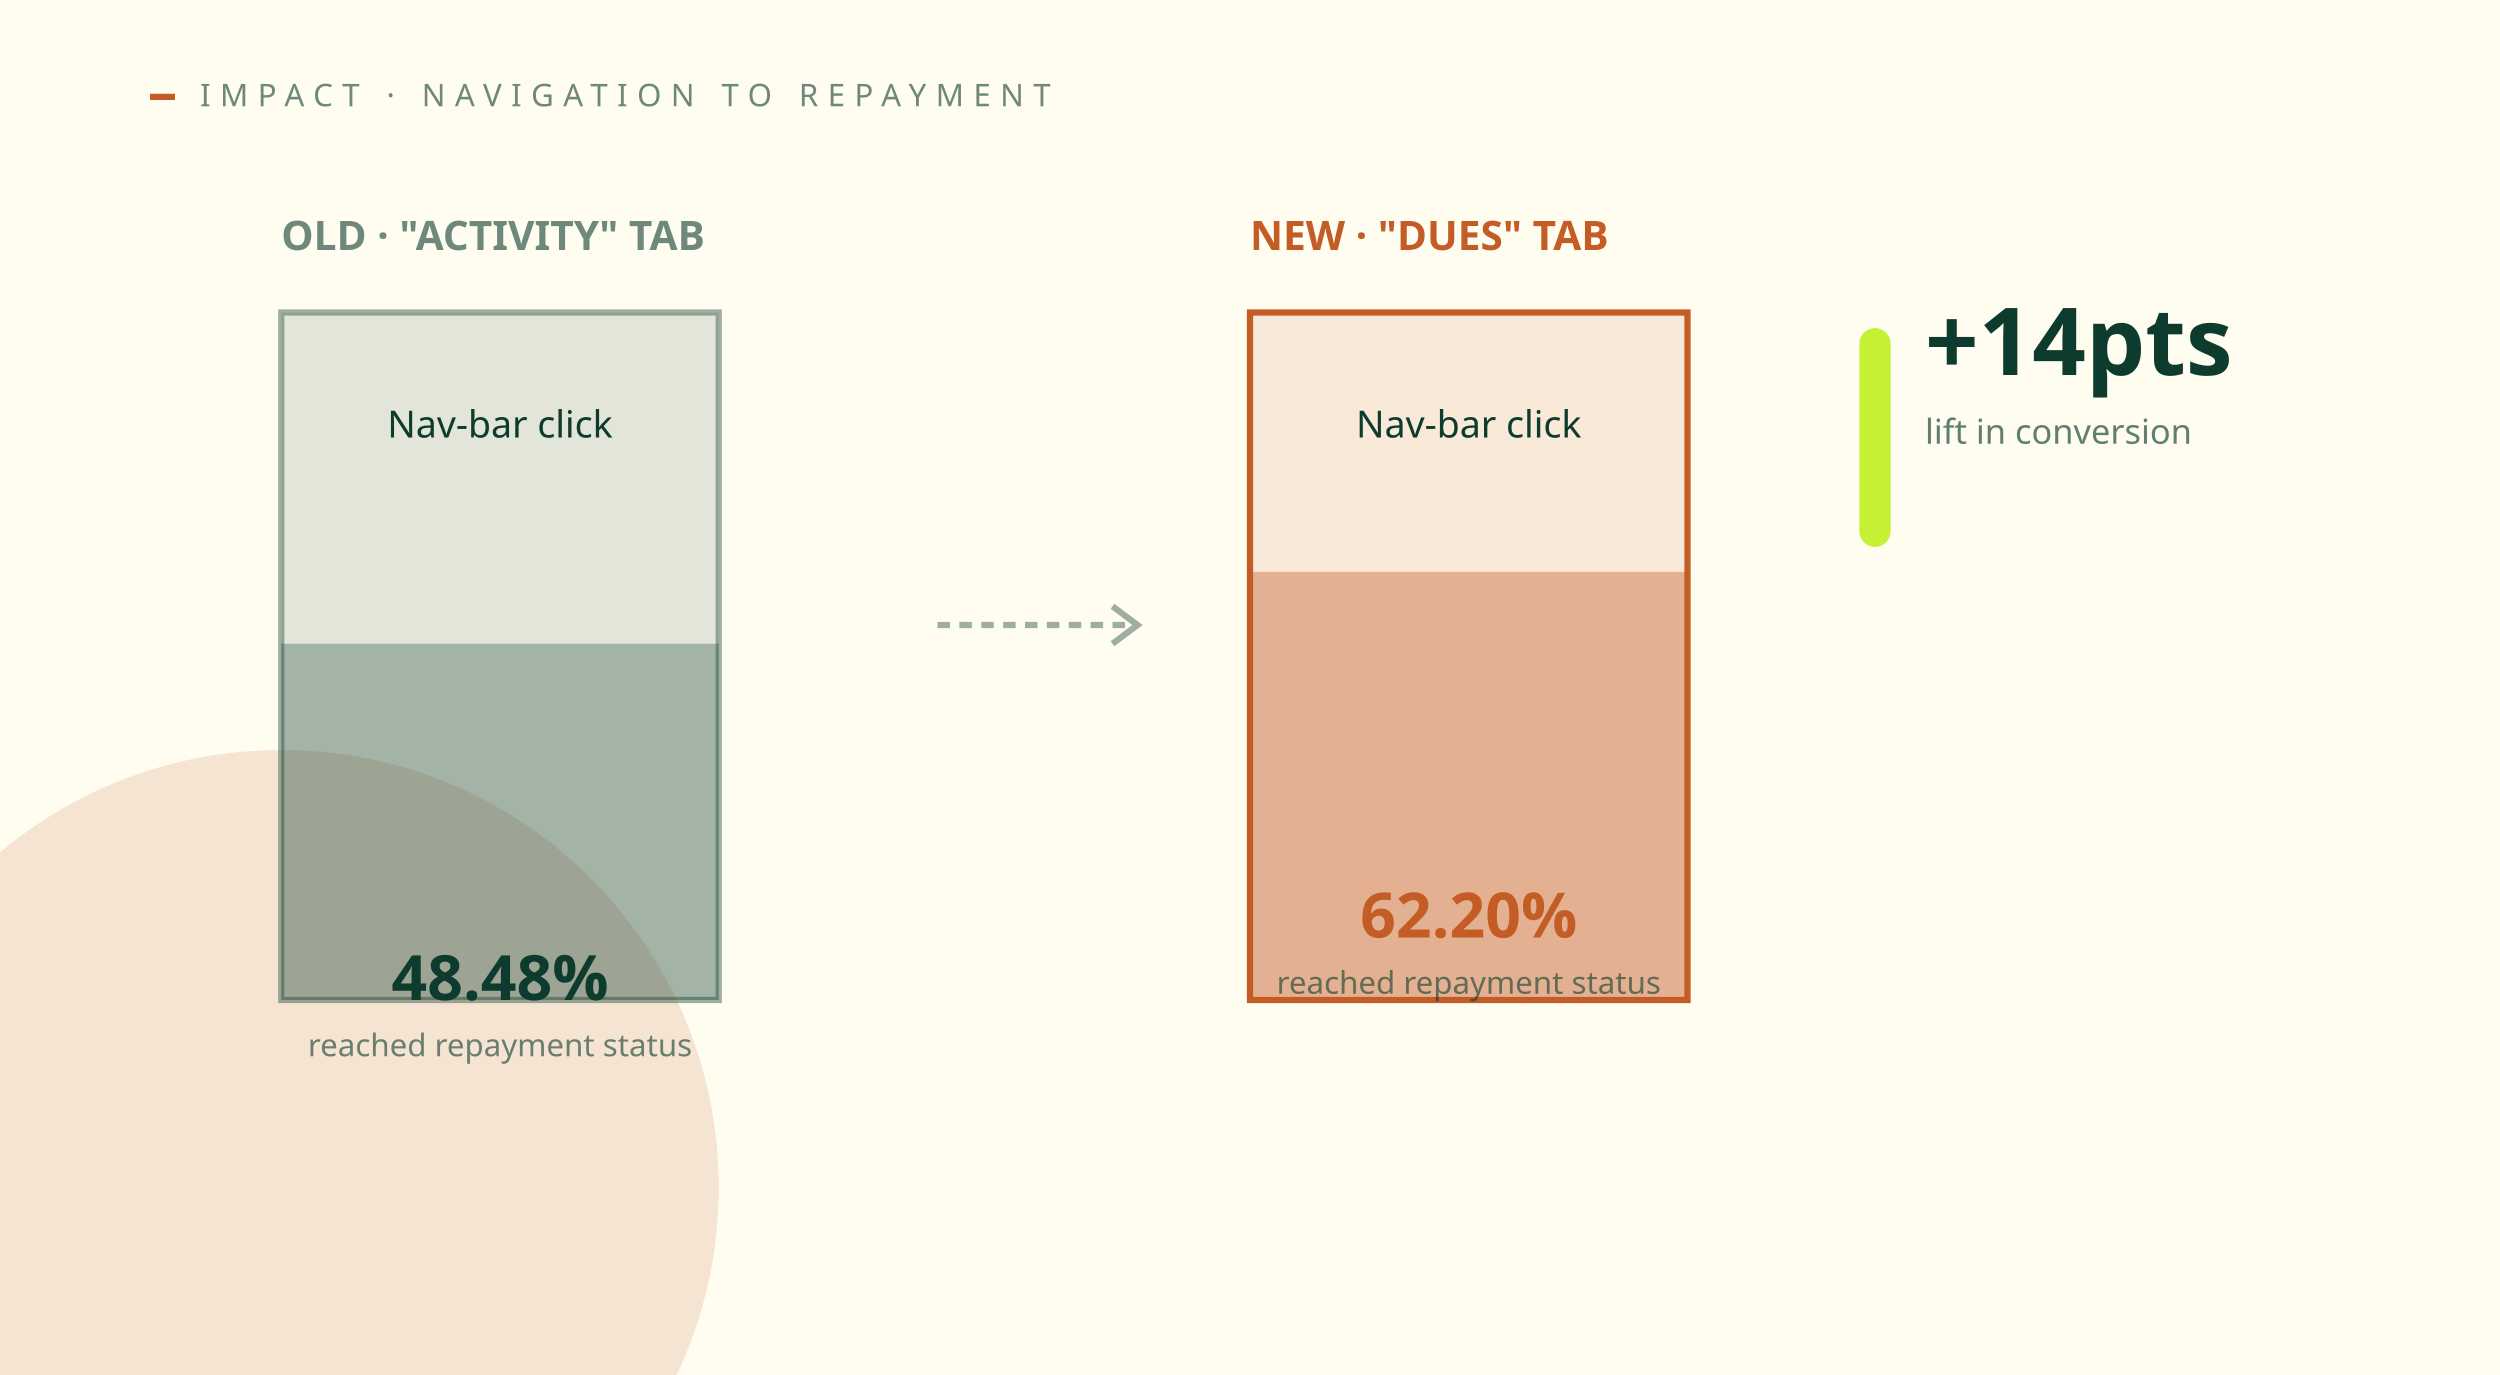
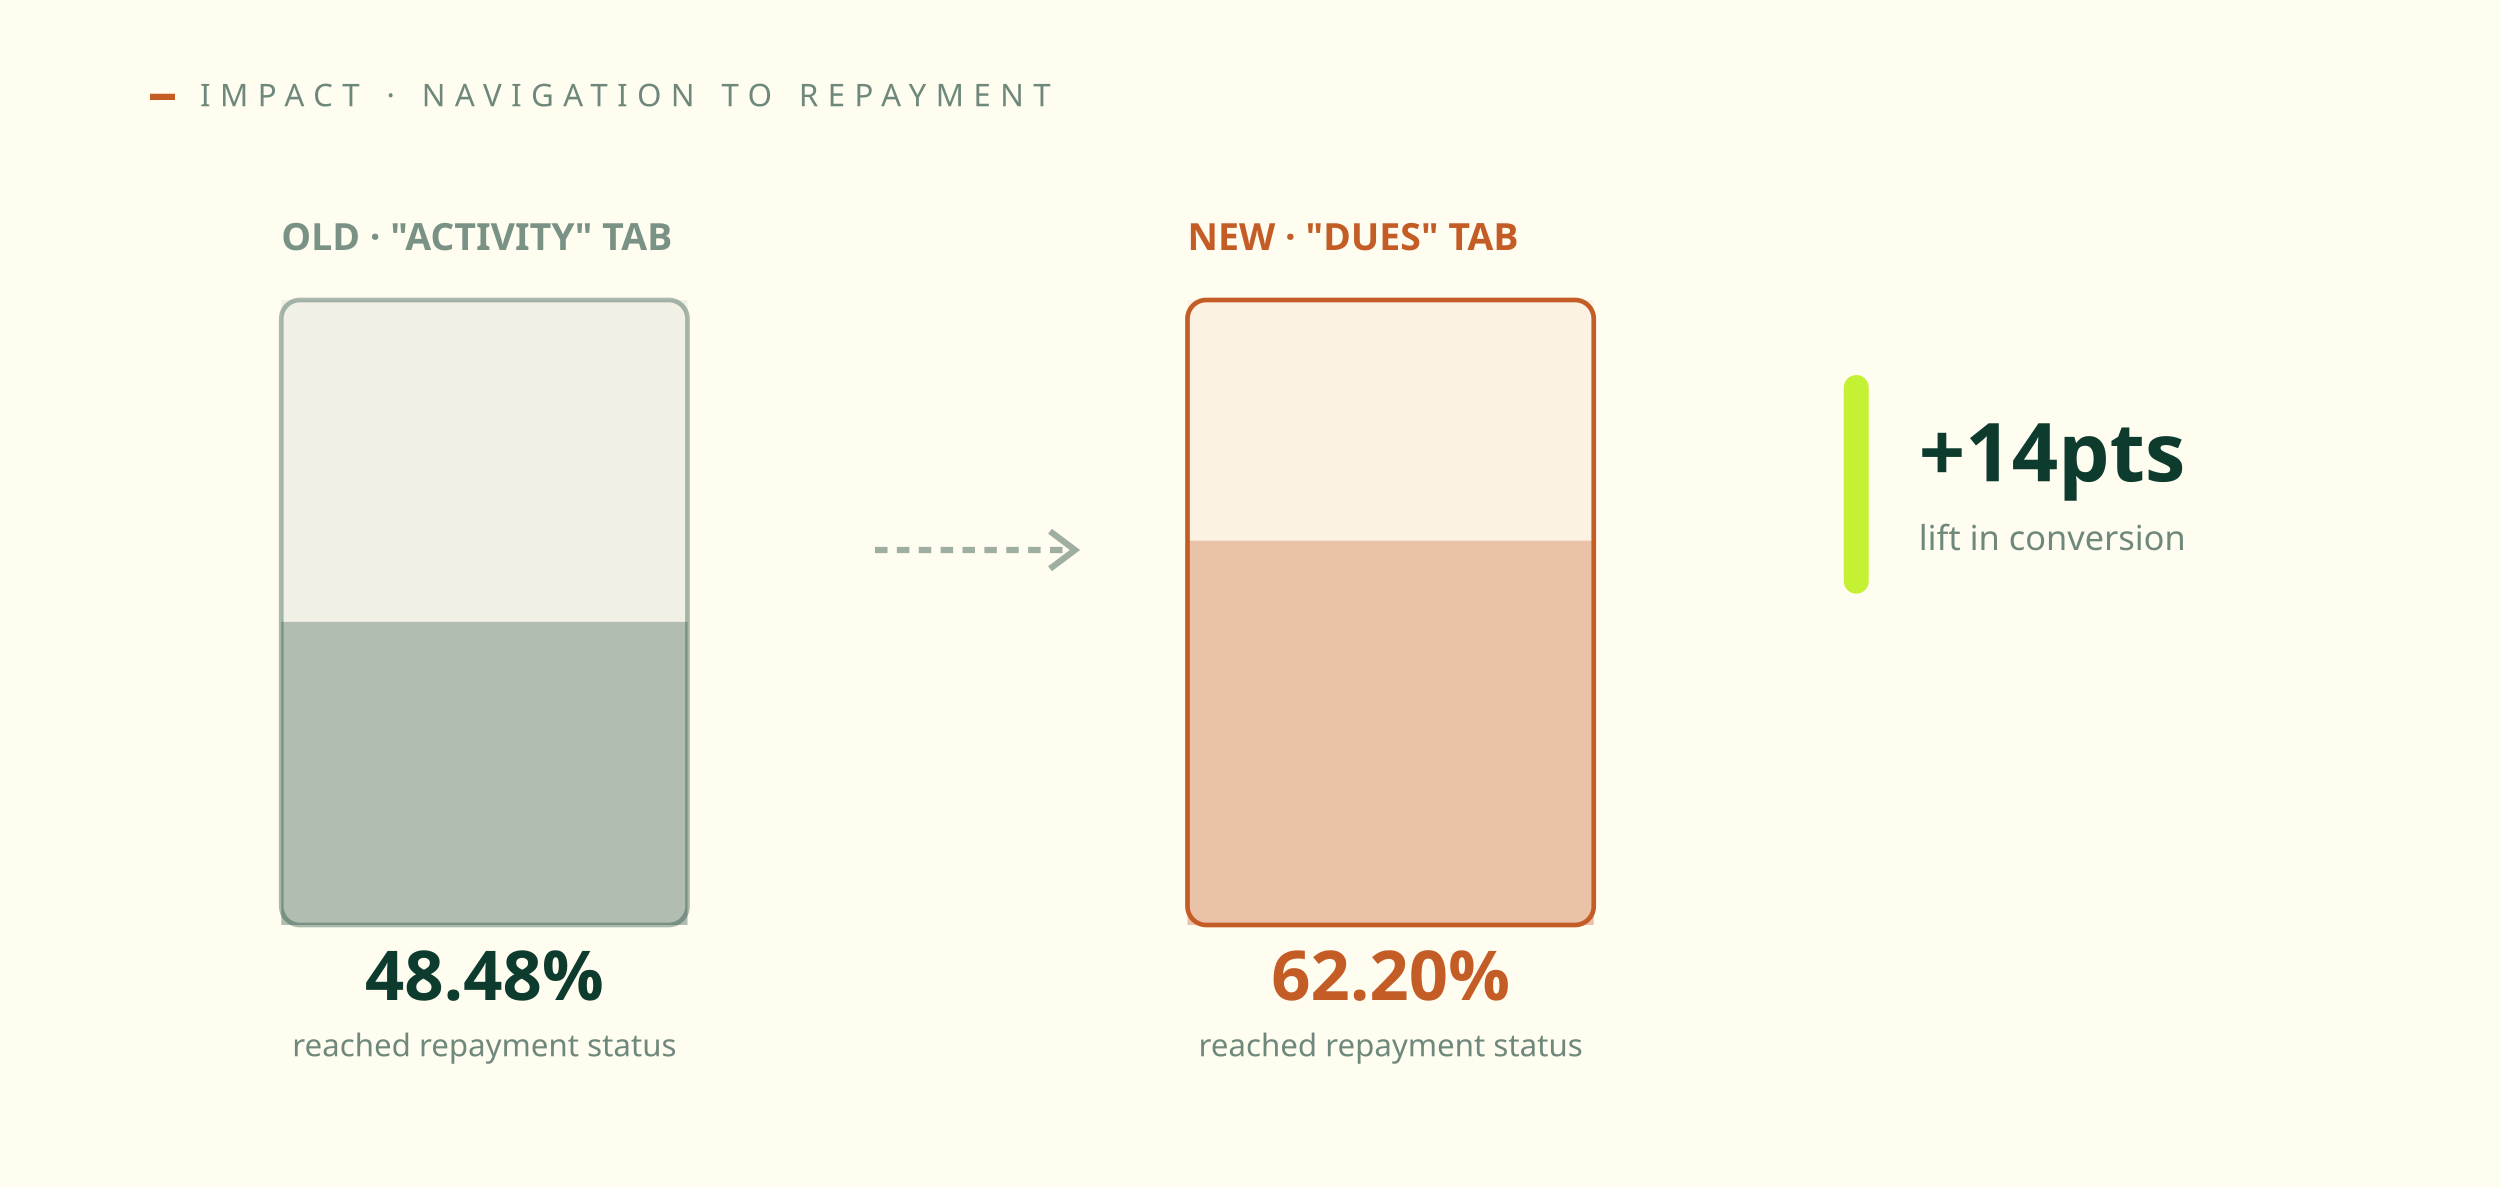
- <svg xmlns="http://www.w3.org/2000/svg" viewBox="0 0 800 440" width="800" height="440">
-   <rect width="800" height="440" fill="#FFFCF0" />
-   <circle cx="90" cy="380" r="140" fill="#C45C26" opacity="0.15" />
+ <svg xmlns="http://www.w3.org/2000/svg" viewBox="0 0 800 380" width="800" height="380">
+   <rect width="800" height="380" fill="#FFFCF0" />
  <g font-family="'Space Grotesk', sans-serif" fill="#0D3B2E">
    <rect x="48" y="30" width="8" height="2" fill="#C45C26" />
    <text x="64" y="34" font-size="10" opacity="0.6" letter-spacing="3">IMPACT · NAVIGATION TO REPAYMENT</text>
  </g>
  <g transform="translate(90,80)" font-family="'Space Grotesk', sans-serif">
-     <text x="0" y="0" font-size="13" font-weight="700" fill="#0D3B2E" opacity="0.6">OLD · "ACTIVITY" TAB</text>
-     <rect x="0" y="20" width="140" height="220" fill="none" stroke="#0D3B2E" stroke-width="2" opacity="0.4" />
-     <rect x="0" y="20" width="140" height="220" fill="#0D3B2E" opacity="0.12" />
-     <rect x="0" y="126" width="140" height="114" fill="#0D3B2E" opacity="0.3" />
-     <text x="70" y="60" text-anchor="middle" font-size="12" fill="#0D3B2E">Nav-bar click</text>
-     <text x="70" y="240" text-anchor="middle" font-size="20" font-weight="700" fill="#0D3B2E">48.48%</text>
-     <text x="70" y="258" text-anchor="middle" font-size="10" fill="#0D3B2E" opacity="0.6">reached repayment status</text>
+     <text x="0" y="0" font-size="12" font-weight="700" fill="#0D3B2E" opacity="0.55">OLD · "ACTIVITY" TAB</text>
+     <rect x="0" y="16" width="130" height="200" rx="6" fill="none" stroke="#0D3B2E" stroke-width="1.5" opacity="0.35" />
+     <rect x="0" y="16" width="130" height="200" fill="#0D3B2E" opacity="0.06" />
+     <rect x="0" y="119" width="130" height="97" fill="#0D3B2E" opacity="0.28" />
+     <text x="65" y="240" text-anchor="middle" font-size="22" font-weight="700" fill="#0D3B2E">48.48%</text>
+     <text x="65" y="258" text-anchor="middle" font-size="10" fill="#0D3B2E" opacity="0.6">reached repayment status</text>
  </g>
-   <path d="M300 200 L360 200" stroke="#0D3B2E" stroke-width="2" stroke-dasharray="4 3" opacity="0.4" />
-   <path d="M356 194 L364 200 L356 206" stroke="#0D3B2E" stroke-width="2" fill="none" opacity="0.4" />
-   <g transform="translate(400,80)" font-family="'Space Grotesk', sans-serif">
-     <text x="0" y="0" font-size="13" font-weight="700" fill="#C45C26">NEW · "DUES" TAB</text>
-     <rect x="0" y="20" width="140" height="220" fill="none" stroke="#C45C26" stroke-width="2" />
-     <rect x="0" y="20" width="140" height="220" fill="#C45C26" opacity="0.12" />
-     <rect x="0" y="103" width="140" height="137" fill="#C45C26" opacity="0.4" />
-     <text x="70" y="60" text-anchor="middle" font-size="12" fill="#0D3B2E">Nav-bar click</text>
-     <text x="70" y="220" text-anchor="middle" font-size="20" font-weight="700" fill="#C45C26">62.20%</text>
-     <text x="70" y="238" text-anchor="middle" font-size="10" fill="#0D3B2E" opacity="0.6">reached repayment status</text>
+   <path d="M280 176 L340 176" stroke="#0D3B2E" stroke-width="2" stroke-dasharray="4 3" opacity="0.4" />
+   <path d="M336 170 L344 176 L336 182" stroke="#0D3B2E" stroke-width="2" fill="none" opacity="0.4" />
+   <g transform="translate(380,80)" font-family="'Space Grotesk', sans-serif">
+     <text x="0" y="0" font-size="12" font-weight="700" fill="#C45C26">NEW · "DUES" TAB</text>
+     <rect x="0" y="16" width="130" height="200" rx="6" fill="none" stroke="#C45C26" stroke-width="1.5" />
+     <rect x="0" y="16" width="130" height="200" fill="#C45C26" opacity="0.06" />
+     <rect x="0" y="93" width="130" height="123" fill="#C45C26" opacity="0.32" />
+     <text x="65" y="240" text-anchor="middle" font-size="22" font-weight="700" fill="#C45C26">62.20%</text>
+     <text x="65" y="258" text-anchor="middle" font-size="10" fill="#0D3B2E" opacity="0.6">reached repayment status</text>
  </g>
-   <g transform="translate(600,110)" font-family="'Space Grotesk', sans-serif">
-     <path d="M0 60 L0 0" stroke="#C5F135" stroke-width="10" stroke-linecap="round" />
-     <text x="16" y="10" font-size="30" font-weight="700" fill="#0D3B2E">+14pts</text>
-     <text x="16" y="32" font-size="11" fill="#0D3B2E" opacity="0.65">lift in conversion</text>
+   <g transform="translate(590,120)" font-family="'Space Grotesk', sans-serif">
+     <rect x="0" y="0" width="8" height="70" rx="4" fill="#C5F135" />
+     <text x="24" y="34" font-size="26" font-weight="700" fill="#0D3B2E">+14pts</text>
+     <text x="24" y="56" font-size="11" fill="#0D3B2E" opacity="0.6">lift in conversion</text>
  </g>
</svg>
